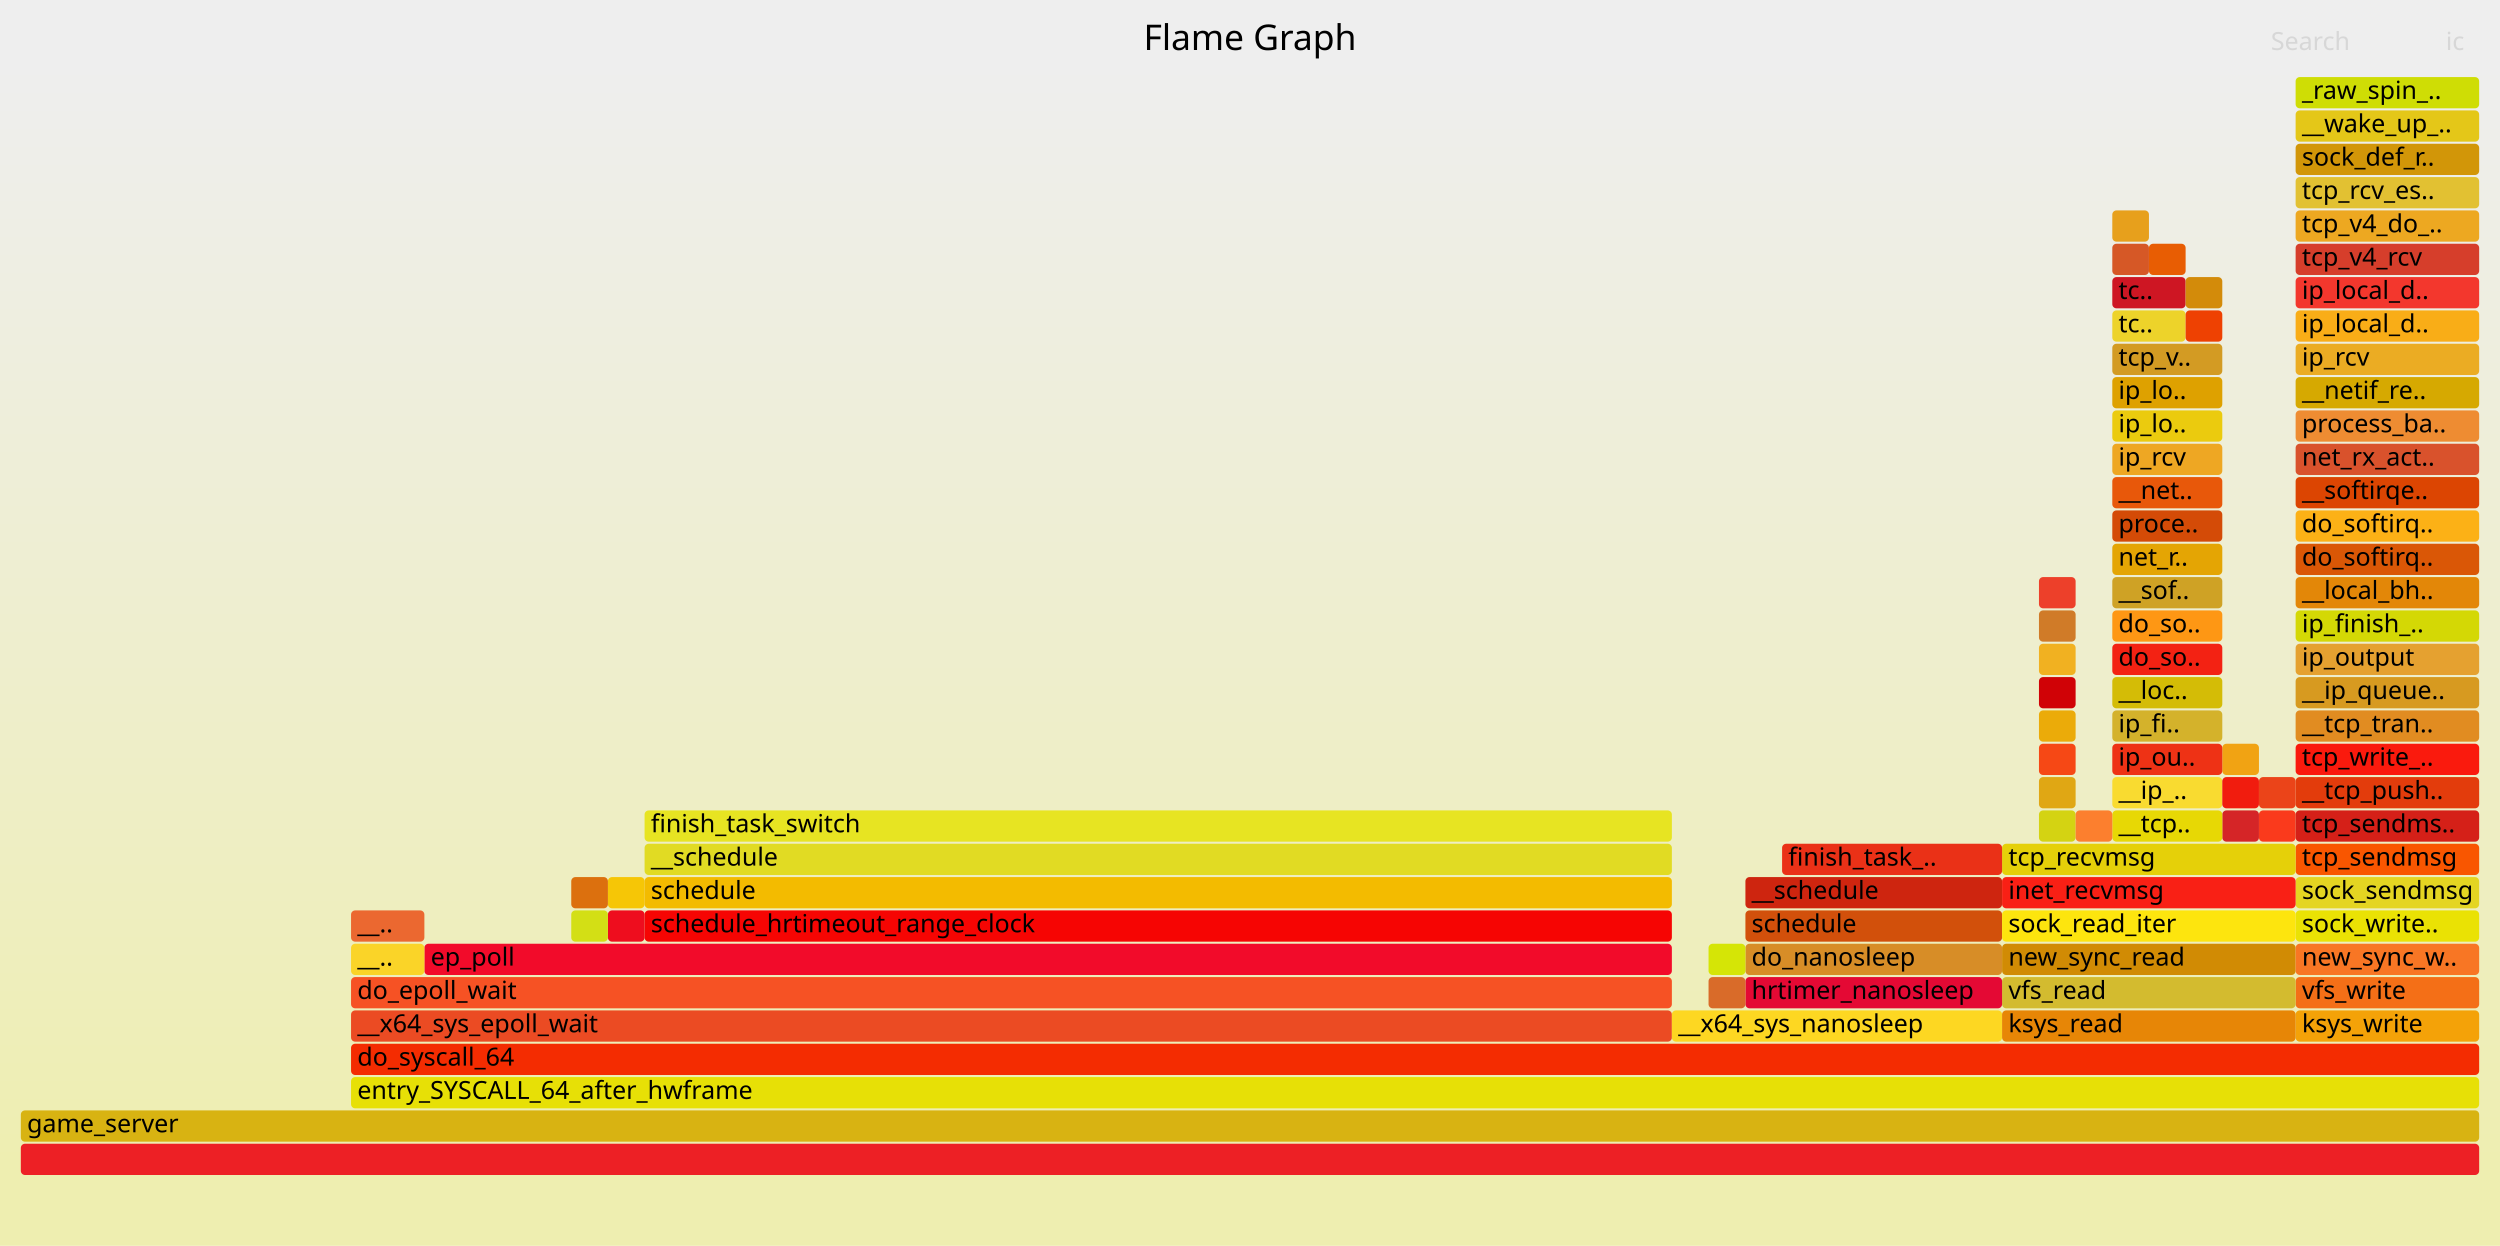
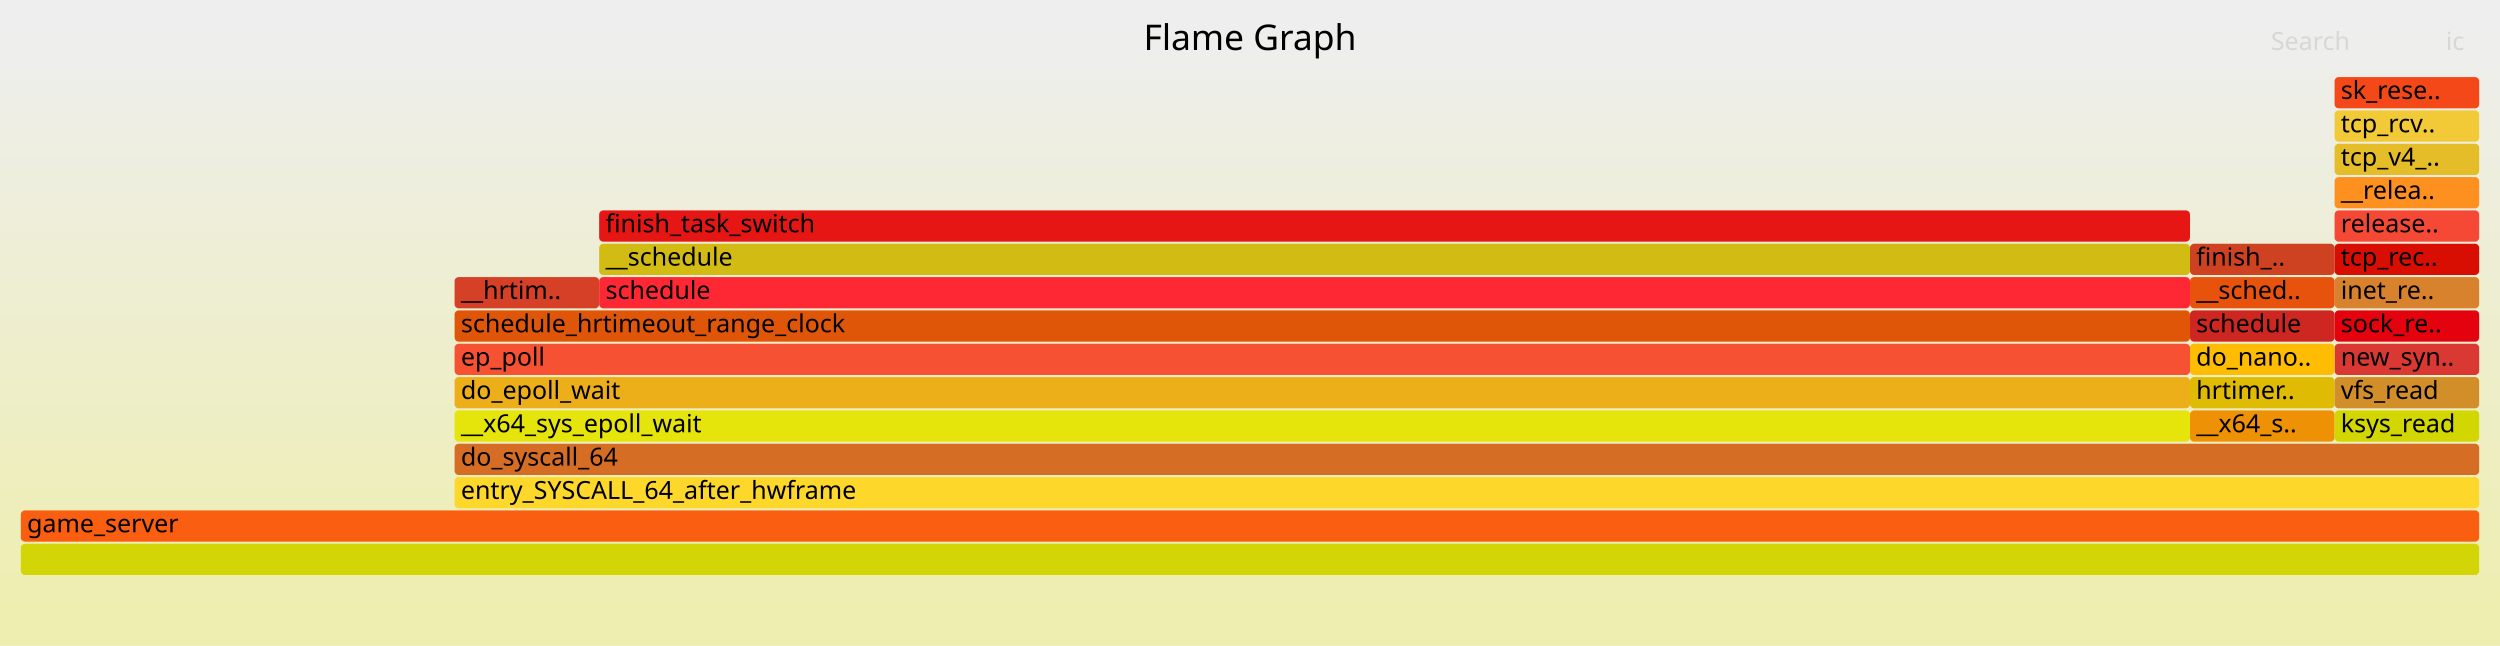
- <svg xmlns="http://www.w3.org/2000/svg" version="1.1" width="1200" height="598" viewBox="0 0 1200 598">
+ <svg xmlns="http://www.w3.org/2000/svg" version="1.1" width="1200" height="310" viewBox="0 0 1200 310">
  <defs>
    <linearGradient id="background" y1="0" y2="1" x1="0" x2="0">
      <stop stop-color="#eeeeee" offset="5%" />
      <stop stop-color="#eeeeb0" offset="95%" />
    </linearGradient>
  </defs>
  <style type="text/css">
	text { font-family:Verdana; font-size:12px; fill:rgb(0,0,0); }
	#search, #ignorecase { opacity:0.1; cursor:pointer; }
	#search:hover, #search.show, #ignorecase:hover, #ignorecase.show { opacity:1; }
	#subtitle { text-anchor:middle; font-color:rgb(160,160,160); }
	#title { text-anchor:middle; font-size:17px}
	#unzoom { cursor:pointer; }
	#frames &gt; *:hover { stroke:black; stroke-width:0.5; cursor:pointer; }
	.hide { display:none; }
	.parent { opacity:0.5; }
</style>
-   <rect x="0.0" y="0" width="1200.0" height="598.0" fill="url(#background)" />
+   <rect x="0.0" y="0" width="1200.0" height="310.0" fill="url(#background)" />
  <text id="title" x="600.00" y="24">Flame Graph</text>
-   <text id="details" x="10.00" y="581"> </text>
+   <text id="details" x="10.00" y="293"> </text>
  <text id="unzoom" x="10.00" y="24" class="hide">Reset Zoom</text>
  <text id="search" x="1090.00" y="24">Search</text>
  <text id="ignorecase" x="1174.00" y="24">ic</text>
-   <text id="matched" x="1090.00" y="581"> </text>
+   <text id="matched" x="1090.00" y="293"> </text>
  <g id="frames">
    <g>
-       <rect x="1101.9" y="309" width="88.1" height="15.0" fill="rgb(229,161,48)" rx="2" ry="2" />
-       <text x="1104.94" y="319.5">ip_output</text>
+       <rect x="1120.6" y="85" width="69.4" height="15.0" fill="rgb(254,144,32)" rx="2" ry="2" />
+       <text x="1123.59" y="95.5">__relea..</text>
    </g>
    <g>
-       <rect x="1101.9" y="485" width="88.1" height="15.0" fill="rgb(244,162,8)" rx="2" ry="2" />
-       <text x="1104.94" y="495.5">ksys_write</text>
+       <rect x="218.2" y="149" width="833.0" height="15.0" fill="rgb(224,86,9)" rx="2" ry="2" />
+       <text x="221.24" y="159.5">schedule_hrtimeout_range_clock</text>
    </g>
    <g>
-       <rect x="1101.9" y="213" width="88.1" height="15.0" fill="rgb(217,82,44)" rx="2" ry="2" />
-       <text x="1104.94" y="223.5">net_rx_act..</text>
+       <rect x="287.6" y="101" width="763.6" height="15.0" fill="rgb(230,22,20)" rx="2" ry="2" />
+       <text x="290.65" y="111.5">finish_task_switch</text>
    </g>
    <g>
-       <rect x="1013.9" y="341" width="52.8" height="15.0" fill="rgb(212,178,43)" rx="2" ry="2" />
-       <text x="1016.88" y="351.5">ip_fi..</text>
+       <rect x="1051.2" y="197" width="69.4" height="15.0" fill="rgb(238,145,4)" rx="2" ry="2" />
+       <text x="1054.18" y="207.5">__x64_s..</text>
    </g>
    <g>
-       <rect x="1101.9" y="373" width="88.1" height="15.0" fill="rgb(227,60,12)" rx="2" ry="2" />
-       <text x="1104.94" y="383.5">__tcp_push..</text>
+       <rect x="1120.6" y="53" width="69.4" height="15.0" fill="rgb(242,201,54)" rx="2" ry="2" />
+       <text x="1123.59" y="63.5">tcp_rcv..</text>
    </g>
    <g>
-       <rect x="1101.9" y="261" width="88.1" height="15.0" fill="rgb(218,87,6)" rx="2" ry="2" />
-       <text x="1104.94" y="271.5">do_softirq..</text>
+       <rect x="1120.6" y="197" width="69.4" height="15.0" fill="rgb(210,215,2)" rx="2" ry="2" />
+       <text x="1123.59" y="207.5">ksys_read</text>
    </g>
    <g>
-       <rect x="1101.9" y="325" width="88.1" height="15.0" fill="rgb(215,154,32)" rx="2" ry="2" />
-       <text x="1104.94" y="335.5">__ip_queue..</text>
+       <rect x="1051.2" y="117" width="69.4" height="15.0" fill="rgb(206,66,34)" rx="2" ry="2" />
+       <text x="1054.18" y="127.5">finish_..</text>
    </g>
    <g>
-       <rect x="309.4" y="437" width="493.1" height="15.0" fill="rgb(246,5,3)" rx="2" ry="2" />
-       <text x="312.40" y="447.5">schedule_hrtimeout_range_clock</text>
+       <rect x="1120.6" y="101" width="69.4" height="15.0" fill="rgb(245,73,54)" rx="2" ry="2" />
+       <text x="1123.59" y="111.5">release..</text>
    </g>
    <g>
-       <rect x="1101.9" y="357" width="88.1" height="15.0" fill="rgb(250,26,13)" rx="2" ry="2" />
-       <text x="1104.94" y="367.5">tcp_write_..</text>
+       <rect x="218.2" y="165" width="833.0" height="15.0" fill="rgb(247,81,52)" rx="2" ry="2" />
+       <text x="221.24" y="175.5">ep_poll</text>
    </g>
    <g>
-       <rect x="1101.9" y="197" width="88.1" height="15.0" fill="rgb(238,140,50)" rx="2" ry="2" />
-       <text x="1104.94" y="207.5">process_ba..</text>
+       <rect x="10.0" y="245" width="1180.0" height="15.0" fill="rgb(250,94,16)" rx="2" ry="2" />
+       <text x="13.00" y="255.5">game_server</text>
    </g>
    <g>
-       <rect x="961.0" y="453" width="140.9" height="15.0" fill="rgb(209,139,4)" rx="2" ry="2" />
-       <text x="964.04" y="463.5">new_sync_read</text>
+       <rect x="1120.6" y="69" width="69.4" height="15.0" fill="rgb(228,189,41)" rx="2" ry="2" />
+       <text x="1123.59" y="79.5">tcp_v4_..</text>
    </g>
    <g>
-       <rect x="1031.5" y="117" width="17.6" height="15.0" fill="rgb(232,93,3)" rx="2" ry="2" />
-       <text x="1034.49" y="127.5" />
+       <rect x="1120.6" y="133" width="69.4" height="15.0" fill="rgb(216,130,45)" rx="2" ry="2" />
+       <text x="1123.59" y="143.5">inet_re..</text>
    </g>
    <g>
-       <rect x="203.7" y="453" width="598.8" height="15.0" fill="rgb(242,11,42)" rx="2" ry="2" />
-       <text x="206.73" y="463.5">ep_poll</text>
+       <rect x="218.2" y="133" width="69.4" height="15.0" fill="rgb(214,64,39)" rx="2" ry="2" />
+       <text x="221.24" y="143.5">__hrtim..</text>
    </g>
    <g>
-       <rect x="1084.3" y="389" width="17.6" height="15.0" fill="rgb(250,58,28)" rx="2" ry="2" />
-       <text x="1087.33" y="399.5" />
+       <rect x="1051.2" y="181" width="69.4" height="15.0" fill="rgb(224,187,3)" rx="2" ry="2" />
+       <text x="1054.18" y="191.5">hrtimer..</text>
    </g>
    <g>
-       <rect x="168.5" y="485" width="634.0" height="15.0" fill="rgb(235,75,35)" rx="2" ry="2" />
-       <text x="171.51" y="495.5">__x64_sys_epoll_wait</text>
+       <rect x="218.2" y="213" width="971.8" height="15.0" fill="rgb(214,109,37)" rx="2" ry="2" />
+       <text x="221.24" y="223.5">do_syscall_64</text>
    </g>
    <g>
-       <rect x="1101.9" y="101" width="88.1" height="15.0" fill="rgb(237,168,33)" rx="2" ry="2" />
-       <text x="1104.94" y="111.5">tcp_v4_do_..</text>
+       <rect x="218.2" y="181" width="833.0" height="15.0" fill="rgb(237,175,25)" rx="2" ry="2" />
+       <text x="221.24" y="191.5">do_epoll_wait</text>
    </g>
    <g>
-       <rect x="1013.9" y="373" width="52.8" height="15.0" fill="rgb(249,219,48)" rx="2" ry="2" />
-       <text x="1016.88" y="383.5">__ip_..</text>
+       <rect x="10.0" y="261" width="1180.0" height="15.0" fill="rgb(212,213,7)" rx="2" ry="2" />
+       <text x="13.00" y="271.5" />
    </g>
    <g>
-       <rect x="1013.9" y="133" width="35.2" height="15.0" fill="rgb(206,22,35)" rx="2" ry="2" />
-       <text x="1016.88" y="143.5">tc..</text>
+       <rect x="1051.2" y="149" width="69.4" height="15.0" fill="rgb(206,38,32)" rx="2" ry="2" />
+       <text x="1054.18" y="159.5">schedule</text>
    </g>
    <g>
-       <rect x="1101.9" y="277" width="88.1" height="15.0" fill="rgb(227,135,8)" rx="2" ry="2" />
-       <text x="1104.94" y="287.5">__local_bh..</text>
+       <rect x="1120.6" y="149" width="69.4" height="15.0" fill="rgb(228,2,15)" rx="2" ry="2" />
+       <text x="1123.59" y="159.5">sock_re..</text>
    </g>
    <g>
-       <rect x="1013.9" y="293" width="52.8" height="15.0" fill="rgb(254,151,20)" rx="2" ry="2" />
-       <text x="1016.88" y="303.5">do_so..</text>
+       <rect x="287.6" y="117" width="763.6" height="15.0" fill="rgb(210,188,20)" rx="2" ry="2" />
+       <text x="290.65" y="127.5">__schedule</text>
    </g>
    <g>
-       <rect x="1013.9" y="149" width="35.2" height="15.0" fill="rgb(237,211,42)" rx="2" ry="2" />
-       <text x="1016.88" y="159.5">tc..</text>
+       <rect x="287.6" y="133" width="763.6" height="15.0" fill="rgb(254,40,52)" rx="2" ry="2" />
+       <text x="290.65" y="143.5">schedule</text>
    </g>
    <g>
-       <rect x="1049.1" y="149" width="17.6" height="15.0" fill="rgb(238,65,2)" rx="2" ry="2" />
-       <text x="1052.10" y="159.5" />
+       <rect x="1051.2" y="133" width="69.4" height="15.0" fill="rgb(231,82,12)" rx="2" ry="2" />
+       <text x="1054.18" y="143.5">__sched..</text>
    </g>
    <g>
-       <rect x="1066.7" y="389" width="17.6" height="15.0" fill="rgb(213,37,39)" rx="2" ry="2" />
-       <text x="1069.72" y="399.5" />
+       <rect x="1120.6" y="181" width="69.4" height="15.0" fill="rgb(209,142,41)" rx="2" ry="2" />
+       <text x="1123.59" y="191.5">vfs_read</text>
    </g>
    <g>
-       <rect x="1013.9" y="229" width="52.8" height="15.0" fill="rgb(232,88,10)" rx="2" ry="2" />
-       <text x="1016.88" y="239.5">__net..</text>
+       <rect x="218.2" y="229" width="971.8" height="15.0" fill="rgb(253,215,41)" rx="2" ry="2" />
+       <text x="221.24" y="239.5">entry_SYSCALL_64_after_hwframe</text>
    </g>
    <g>
-       <rect x="1101.9" y="149" width="88.1" height="15.0" fill="rgb(249,173,23)" rx="2" ry="2" />
-       <text x="1104.94" y="159.5">ip_local_d..</text>
+       <rect x="218.2" y="197" width="833.0" height="15.0" fill="rgb(229,229,11)" rx="2" ry="2" />
+       <text x="221.24" y="207.5">__x64_sys_epoll_wait</text>
    </g>
    <g>
-       <rect x="291.8" y="421" width="17.6" height="15.0" fill="rgb(246,198,6)" rx="2" ry="2" />
-       <text x="294.79" y="431.5" />
+       <rect x="1120.6" y="165" width="69.4" height="15.0" fill="rgb(217,56,51)" rx="2" ry="2" />
+       <text x="1123.59" y="175.5">new_syn..</text>
    </g>
    <g>
-       <rect x="1013.9" y="389" width="52.8" height="15.0" fill="rgb(231,216,5)" rx="2" ry="2" />
-       <text x="1016.88" y="399.5">__tcp..</text>
+       <rect x="1120.6" y="37" width="69.4" height="15.0" fill="rgb(244,72,25)" rx="2" ry="2" />
+       <text x="1123.59" y="47.5">sk_rese..</text>
    </g>
    <g>
-       <rect x="978.7" y="389" width="17.6" height="15.0" fill="rgb(212,211,18)" rx="2" ry="2" />
-       <text x="981.66" y="399.5" />
+       <rect x="1051.2" y="165" width="69.4" height="15.0" fill="rgb(254,189,2)" rx="2" ry="2" />
+       <text x="1054.18" y="175.5">do_nano..</text>
    </g>
    <g>
-       <rect x="837.8" y="453" width="123.2" height="15.0" fill="rgb(215,141,39)" rx="2" ry="2" />
-       <text x="840.76" y="463.5">do_nanosleep</text>
-     </g>
-     <g>
-       <rect x="1101.9" y="133" width="88.1" height="15.0" fill="rgb(243,55,45)" rx="2" ry="2" />
-       <text x="1104.94" y="143.5">ip_local_d..</text>
-     </g>
-     <g>
-       <rect x="1101.9" y="469" width="88.1" height="15.0" fill="rgb(244,111,23)" rx="2" ry="2" />
-       <text x="1104.94" y="479.5">vfs_write</text>
-     </g>
-     <g>
-       <rect x="309.4" y="389" width="493.1" height="15.0" fill="rgb(231,228,34)" rx="2" ry="2" />
-       <text x="312.40" y="399.5">finish_task_switch</text>
-     </g>
-     <g>
-       <rect x="168.5" y="453" width="35.2" height="15.0" fill="rgb(250,212,40)" rx="2" ry="2" />
-       <text x="171.51" y="463.5">__..</text>
-     </g>
-     <g>
-       <rect x="1049.1" y="133" width="17.6" height="15.0" fill="rgb(211,139,10)" rx="2" ry="2" />
-       <text x="1052.10" y="143.5" />
-     </g>
-     <g>
-       <rect x="1101.9" y="229" width="88.1" height="15.0" fill="rgb(220,69,2)" rx="2" ry="2" />
-       <text x="1104.94" y="239.5">__softirqe..</text>
-     </g>
-     <g>
-       <rect x="291.8" y="437" width="17.6" height="15.0" fill="rgb(238,13,30)" rx="2" ry="2" />
-       <text x="294.79" y="447.5" />
-     </g>
-     <g>
-       <rect x="1084.3" y="373" width="17.6" height="15.0" fill="rgb(235,68,25)" rx="2" ry="2" />
-       <text x="1087.33" y="383.5" />
-     </g>
-     <g>
-       <rect x="1101.9" y="405" width="88.1" height="15.0" fill="rgb(249,86,0)" rx="2" ry="2" />
-       <text x="1104.94" y="415.5">tcp_sendmsg</text>
-     </g>
-     <g>
-       <rect x="1013.9" y="117" width="17.6" height="15.0" fill="rgb(214,88,38)" rx="2" ry="2" />
-       <text x="1016.88" y="127.5" />
-     </g>
-     <g>
-       <rect x="10.0" y="533" width="1180.0" height="15.0" fill="rgb(216,179,18)" rx="2" ry="2" />
-       <text x="13.00" y="543.5">game_server</text>
-     </g>
-     <g>
-       <rect x="837.8" y="437" width="123.2" height="15.0" fill="rgb(210,80,11)" rx="2" ry="2" />
-       <text x="840.76" y="447.5">schedule</text>
-     </g>
-     <g>
-       <rect x="309.4" y="421" width="493.1" height="15.0" fill="rgb(243,187,0)" rx="2" ry="2" />
-       <text x="312.40" y="431.5">schedule</text>
-     </g>
-     <g>
-       <rect x="1101.9" y="69" width="88.1" height="15.0" fill="rgb(210,150,8)" rx="2" ry="2" />
-       <text x="1104.94" y="79.5">sock_def_r..</text>
-     </g>
-     <g>
-       <rect x="837.8" y="421" width="123.2" height="15.0" fill="rgb(206,37,15)" rx="2" ry="2" />
-       <text x="840.76" y="431.5">__schedule</text>
-     </g>
-     <g>
-       <rect x="1101.9" y="245" width="88.1" height="15.0" fill="rgb(252,177,22)" rx="2" ry="2" />
-       <text x="1104.94" y="255.5">do_softirq..</text>
-     </g>
-     <g>
-       <rect x="168.5" y="469" width="634.0" height="15.0" fill="rgb(246,82,36)" rx="2" ry="2" />
-       <text x="171.51" y="479.5">do_epoll_wait</text>
-     </g>
-     <g>
-       <rect x="1066.7" y="357" width="17.6" height="15.0" fill="rgb(241,163,19)" rx="2" ry="2" />
-       <text x="1069.72" y="367.5" />
-     </g>
-     <g>
-       <rect x="1013.9" y="101" width="17.6" height="15.0" fill="rgb(231,160,28)" rx="2" ry="2" />
-       <text x="1016.88" y="111.5" />
-     </g>
-     <g>
-       <rect x="1013.9" y="165" width="52.8" height="15.0" fill="rgb(211,155,35)" rx="2" ry="2" />
-       <text x="1016.88" y="175.5">tcp_v..</text>
-     </g>
-     <g>
-       <rect x="820.1" y="453" width="17.7" height="15.0" fill="rgb(213,229,6)" rx="2" ry="2" />
-       <text x="823.15" y="463.5" />
-     </g>
-     <g>
-       <rect x="168.5" y="437" width="35.2" height="15.0" fill="rgb(235,104,48)" rx="2" ry="2" />
-       <text x="171.51" y="447.5">__..</text>
-     </g>
-     <g>
-       <rect x="1013.9" y="245" width="52.8" height="15.0" fill="rgb(212,75,7)" rx="2" ry="2" />
-       <text x="1016.88" y="255.5">proce..</text>
-     </g>
-     <g>
-       <rect x="802.5" y="485" width="158.5" height="15.0" fill="rgb(253,215,34)" rx="2" ry="2" />
-       <text x="805.54" y="495.5">__x64_sys_nanosleep</text>
-     </g>
-     <g>
-       <rect x="1101.9" y="181" width="88.1" height="15.0" fill="rgb(214,169,1)" rx="2" ry="2" />
-       <text x="1104.94" y="191.5">__netif_re..</text>
-     </g>
-     <g>
-       <rect x="978.7" y="341" width="17.6" height="15.0" fill="rgb(235,171,9)" rx="2" ry="2" />
-       <text x="981.66" y="351.5" />
-     </g>
-     <g>
-       <rect x="961.0" y="469" width="140.9" height="15.0" fill="rgb(211,187,47)" rx="2" ry="2" />
-       <text x="964.04" y="479.5">vfs_read</text>
-     </g>
-     <g>
-       <rect x="961.0" y="405" width="140.9" height="15.0" fill="rgb(229,208,9)" rx="2" ry="2" />
-       <text x="964.04" y="415.5">tcp_recvmsg</text>
-     </g>
-     <g>
-       <rect x="978.7" y="277" width="17.6" height="15.0" fill="rgb(237,64,42)" rx="2" ry="2" />
-       <text x="981.66" y="287.5" />
-     </g>
-     <g>
-       <rect x="978.7" y="373" width="17.6" height="15.0" fill="rgb(224,167,20)" rx="2" ry="2" />
-       <text x="981.66" y="383.5" />
-     </g>
-     <g>
-       <rect x="1101.9" y="293" width="88.1" height="15.0" fill="rgb(212,216,5)" rx="2" ry="2" />
-       <text x="1104.94" y="303.5">ip_finish_..</text>
-     </g>
-     <g>
-       <rect x="1066.7" y="373" width="17.6" height="15.0" fill="rgb(241,28,14)" rx="2" ry="2" />
-       <text x="1069.72" y="383.5" />
-     </g>
-     <g>
-       <rect x="1101.9" y="341" width="88.1" height="15.0" fill="rgb(225,140,33)" rx="2" ry="2" />
-       <text x="1104.94" y="351.5">__tcp_tran..</text>
-     </g>
-     <g>
-       <rect x="10.0" y="549" width="1180.0" height="15.0" fill="rgb(237,32,37)" rx="2" ry="2" />
-       <text x="13.00" y="559.5" />
-     </g>
-     <g>
-       <rect x="996.3" y="389" width="17.6" height="15.0" fill="rgb(252,127,46)" rx="2" ry="2" />
-       <text x="999.27" y="399.5" />
-     </g>
-     <g>
-       <rect x="1101.9" y="165" width="88.1" height="15.0" fill="rgb(235,172,35)" rx="2" ry="2" />
-       <text x="1104.94" y="175.5">ip_rcv</text>
-     </g>
-     <g>
-       <rect x="309.4" y="405" width="493.1" height="15.0" fill="rgb(225,219,35)" rx="2" ry="2" />
-       <text x="312.40" y="415.5">__schedule</text>
-     </g>
-     <g>
-       <rect x="1013.9" y="213" width="52.8" height="15.0" fill="rgb(238,167,35)" rx="2" ry="2" />
-       <text x="1016.88" y="223.5">ip_rcv</text>
-     </g>
-     <g>
-       <rect x="1013.9" y="357" width="52.8" height="15.0" fill="rgb(238,50,21)" rx="2" ry="2" />
-       <text x="1016.88" y="367.5">ip_ou..</text>
-     </g>
-     <g>
-       <rect x="1101.9" y="389" width="88.1" height="15.0" fill="rgb(213,32,24)" rx="2" ry="2" />
-       <text x="1104.94" y="399.5">tcp_sendms..</text>
-     </g>
-     <g>
-       <rect x="1101.9" y="37" width="88.1" height="15.0" fill="rgb(207,221,5)" rx="2" ry="2" />
-       <text x="1104.94" y="47.5">_raw_spin_..</text>
-     </g>
-     <g>
-       <rect x="1013.9" y="197" width="52.8" height="15.0" fill="rgb(235,203,14)" rx="2" ry="2" />
-       <text x="1016.88" y="207.5">ip_lo..</text>
-     </g>
-     <g>
-       <rect x="978.7" y="357" width="17.6" height="15.0" fill="rgb(246,72,21)" rx="2" ry="2" />
-       <text x="981.66" y="367.5" />
-     </g>
-     <g>
-       <rect x="168.5" y="501" width="1021.5" height="15.0" fill="rgb(244,44,1)" rx="2" ry="2" />
-       <text x="171.51" y="511.5">do_syscall_64</text>
-     </g>
-     <g>
-       <rect x="978.7" y="309" width="17.6" height="15.0" fill="rgb(241,177,33)" rx="2" ry="2" />
-       <text x="981.66" y="319.5" />
-     </g>
-     <g>
-       <rect x="1013.9" y="277" width="52.8" height="15.0" fill="rgb(207,162,37)" rx="2" ry="2" />
-       <text x="1016.88" y="287.5">__sof..</text>
-     </g>
-     <g>
-       <rect x="978.7" y="293" width="17.6" height="15.0" fill="rgb(208,123,40)" rx="2" ry="2" />
-       <text x="981.66" y="303.5" />
-     </g>
-     <g>
-       <rect x="1101.9" y="53" width="88.1" height="15.0" fill="rgb(228,199,24)" rx="2" ry="2" />
-       <text x="1104.94" y="63.5">__wake_up_..</text>
-     </g>
-     <g>
-       <rect x="1101.9" y="85" width="88.1" height="15.0" fill="rgb(226,193,50)" rx="2" ry="2" />
-       <text x="1104.94" y="95.5">tcp_rcv_es..</text>
-     </g>
-     <g>
-       <rect x="1101.9" y="421" width="88.1" height="15.0" fill="rgb(228,213,34)" rx="2" ry="2" />
-       <text x="1104.94" y="431.5">sock_sendmsg</text>
-     </g>
-     <g>
-       <rect x="1013.9" y="261" width="52.8" height="15.0" fill="rgb(228,165,4)" rx="2" ry="2" />
-       <text x="1016.88" y="271.5">net_r..</text>
-     </g>
-     <g>
-       <rect x="168.5" y="517" width="1021.5" height="15.0" fill="rgb(231,224,6)" rx="2" ry="2" />
-       <text x="171.51" y="527.5">entry_SYSCALL_64_after_hwframe</text>
-     </g>
-     <g>
-       <rect x="961.0" y="485" width="140.9" height="15.0" fill="rgb(231,134,6)" rx="2" ry="2" />
-       <text x="964.04" y="495.5">ksys_read</text>
-     </g>
-     <g>
-       <rect x="1101.9" y="453" width="88.1" height="15.0" fill="rgb(248,118,36)" rx="2" ry="2" />
-       <text x="1104.94" y="463.5">new_sync_w..</text>
-     </g>
-     <g>
-       <rect x="961.0" y="421" width="140.9" height="15.0" fill="rgb(249,32,21)" rx="2" ry="2" />
-       <text x="964.04" y="431.5">inet_recvmsg</text>
-     </g>
-     <g>
-       <rect x="837.8" y="469" width="123.2" height="15.0" fill="rgb(228,9,52)" rx="2" ry="2" />
-       <text x="840.76" y="479.5">hrtimer_nanosleep</text>
-     </g>
-     <g>
-       <rect x="1013.9" y="325" width="52.8" height="15.0" fill="rgb(212,188,6)" rx="2" ry="2" />
-       <text x="1016.88" y="335.5">__loc..</text>
-     </g>
-     <g>
-       <rect x="274.2" y="437" width="17.6" height="15.0" fill="rgb(211,223,21)" rx="2" ry="2" />
-       <text x="277.18" y="447.5" />
-     </g>
-     <g>
-       <rect x="978.7" y="325" width="17.6" height="15.0" fill="rgb(208,2,6)" rx="2" ry="2" />
-       <text x="981.66" y="335.5" />
-     </g>
-     <g>
-       <rect x="1013.9" y="309" width="52.8" height="15.0" fill="rgb(243,34,19)" rx="2" ry="2" />
-       <text x="1016.88" y="319.5">do_so..</text>
-     </g>
-     <g>
-       <rect x="1101.9" y="117" width="88.1" height="15.0" fill="rgb(214,62,43)" rx="2" ry="2" />
-       <text x="1104.94" y="127.5">tcp_v4_rcv</text>
-     </g>
-     <g>
-       <rect x="1013.9" y="181" width="52.8" height="15.0" fill="rgb(222,161,0)" rx="2" ry="2" />
-       <text x="1016.88" y="191.5">ip_lo..</text>
-     </g>
-     <g>
-       <rect x="820.1" y="469" width="17.7" height="15.0" fill="rgb(217,107,41)" rx="2" ry="2" />
-       <text x="823.15" y="479.5" />
-     </g>
-     <g>
-       <rect x="855.4" y="405" width="105.6" height="15.0" fill="rgb(234,49,23)" rx="2" ry="2" />
-       <text x="858.37" y="415.5">finish_task_..</text>
-     </g>
-     <g>
-       <rect x="1101.9" y="437" width="88.1" height="15.0" fill="rgb(234,226,4)" rx="2" ry="2" />
-       <text x="1104.94" y="447.5">sock_write..</text>
-     </g>
-     <g>
-       <rect x="961.0" y="437" width="140.9" height="15.0" fill="rgb(253,229,14)" rx="2" ry="2" />
-       <text x="964.04" y="447.5">sock_read_iter</text>
-     </g>
-     <g>
-       <rect x="274.2" y="421" width="17.6" height="15.0" fill="rgb(220,112,14)" rx="2" ry="2" />
-       <text x="277.18" y="431.5" />
+       <rect x="1120.6" y="117" width="69.4" height="15.0" fill="rgb(216,14,3)" rx="2" ry="2" />
+       <text x="1123.59" y="127.5">tcp_rec..</text>
    </g>
  </g>
</svg>
